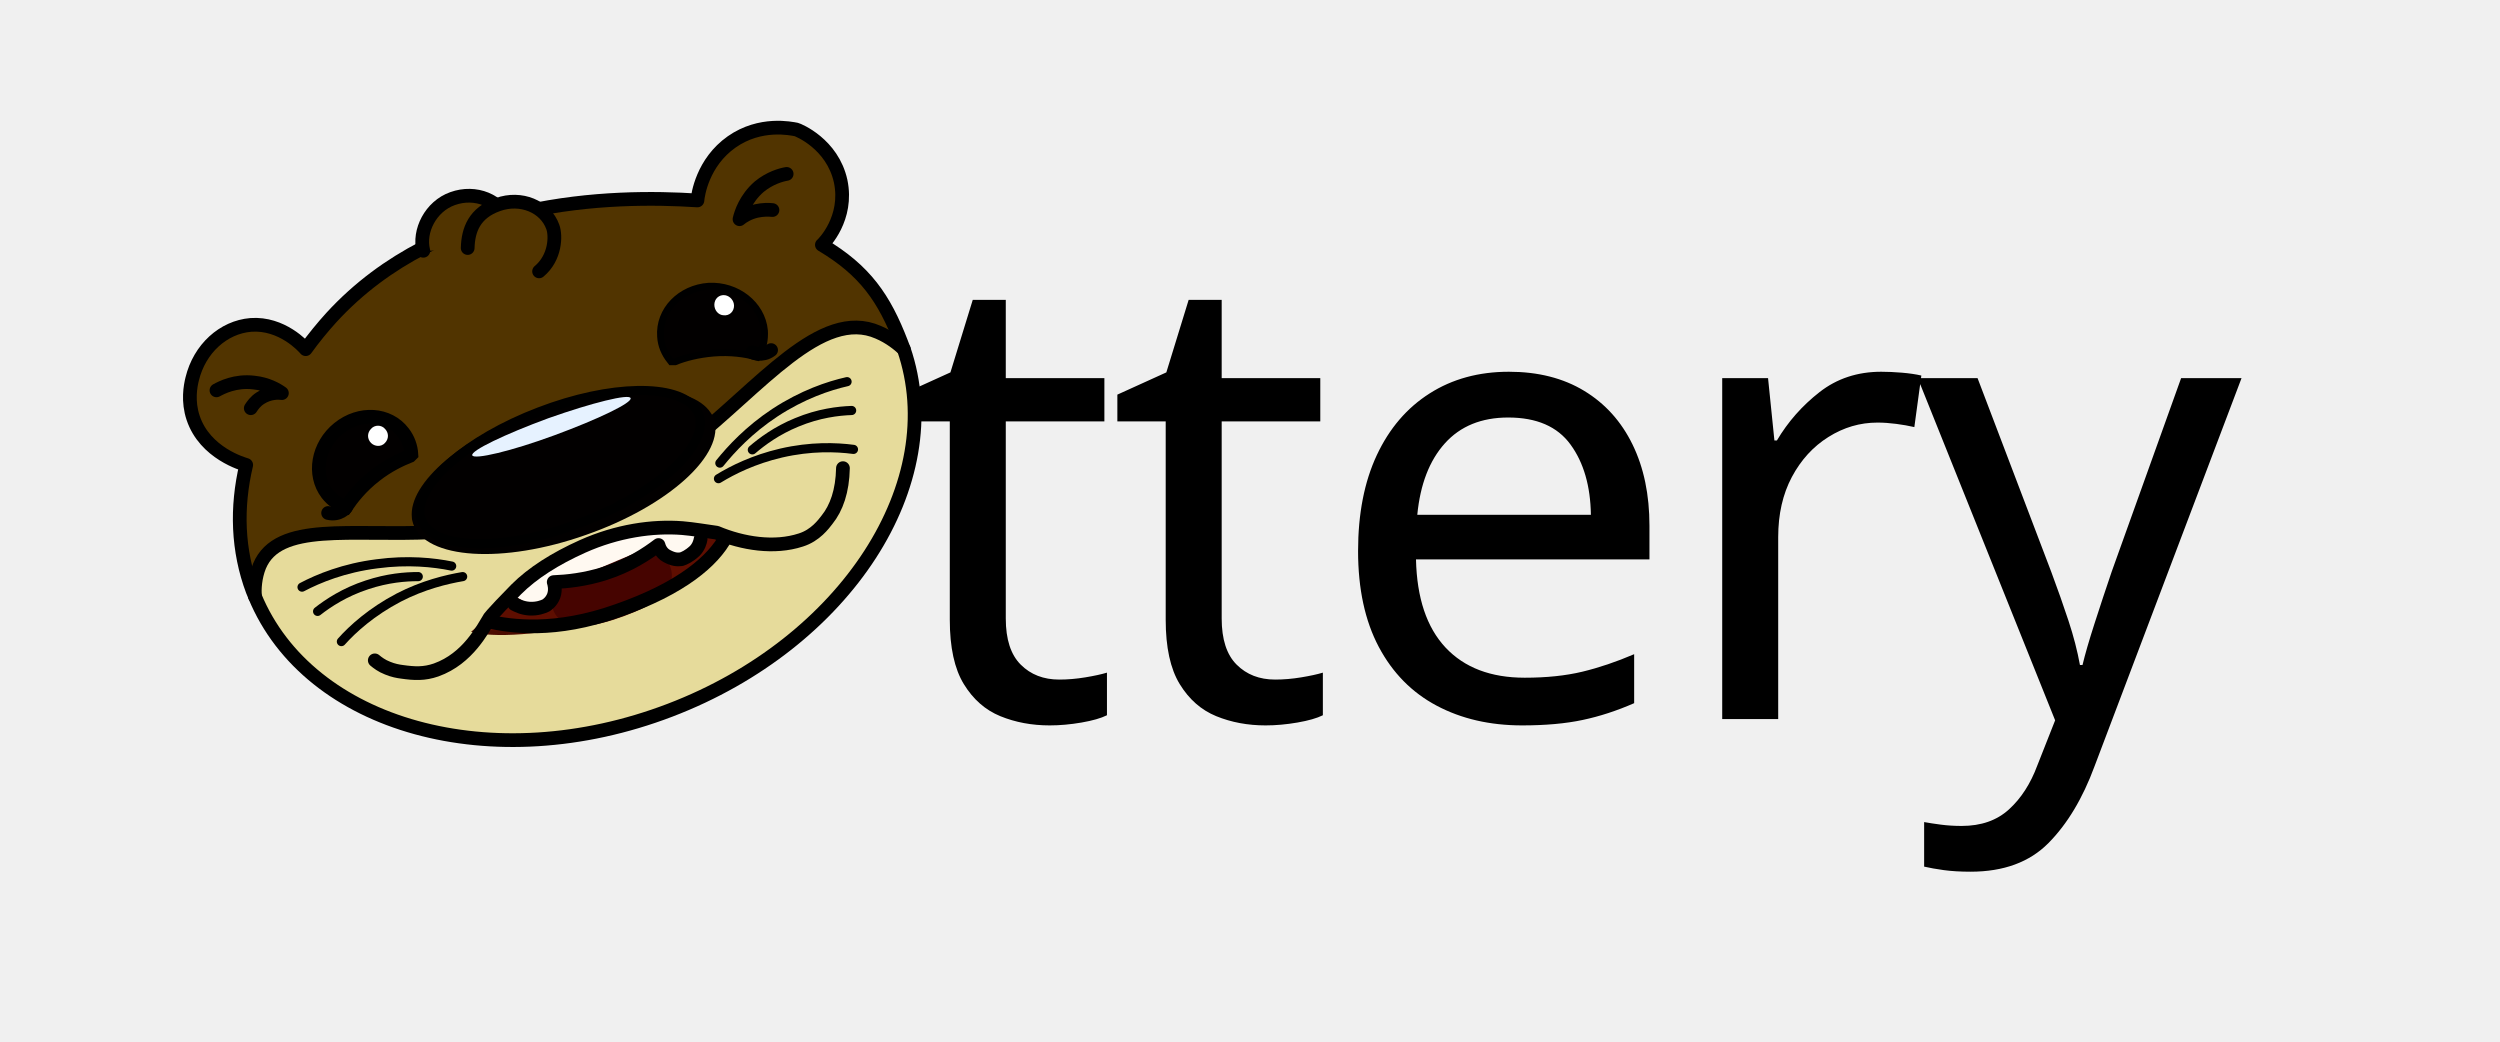
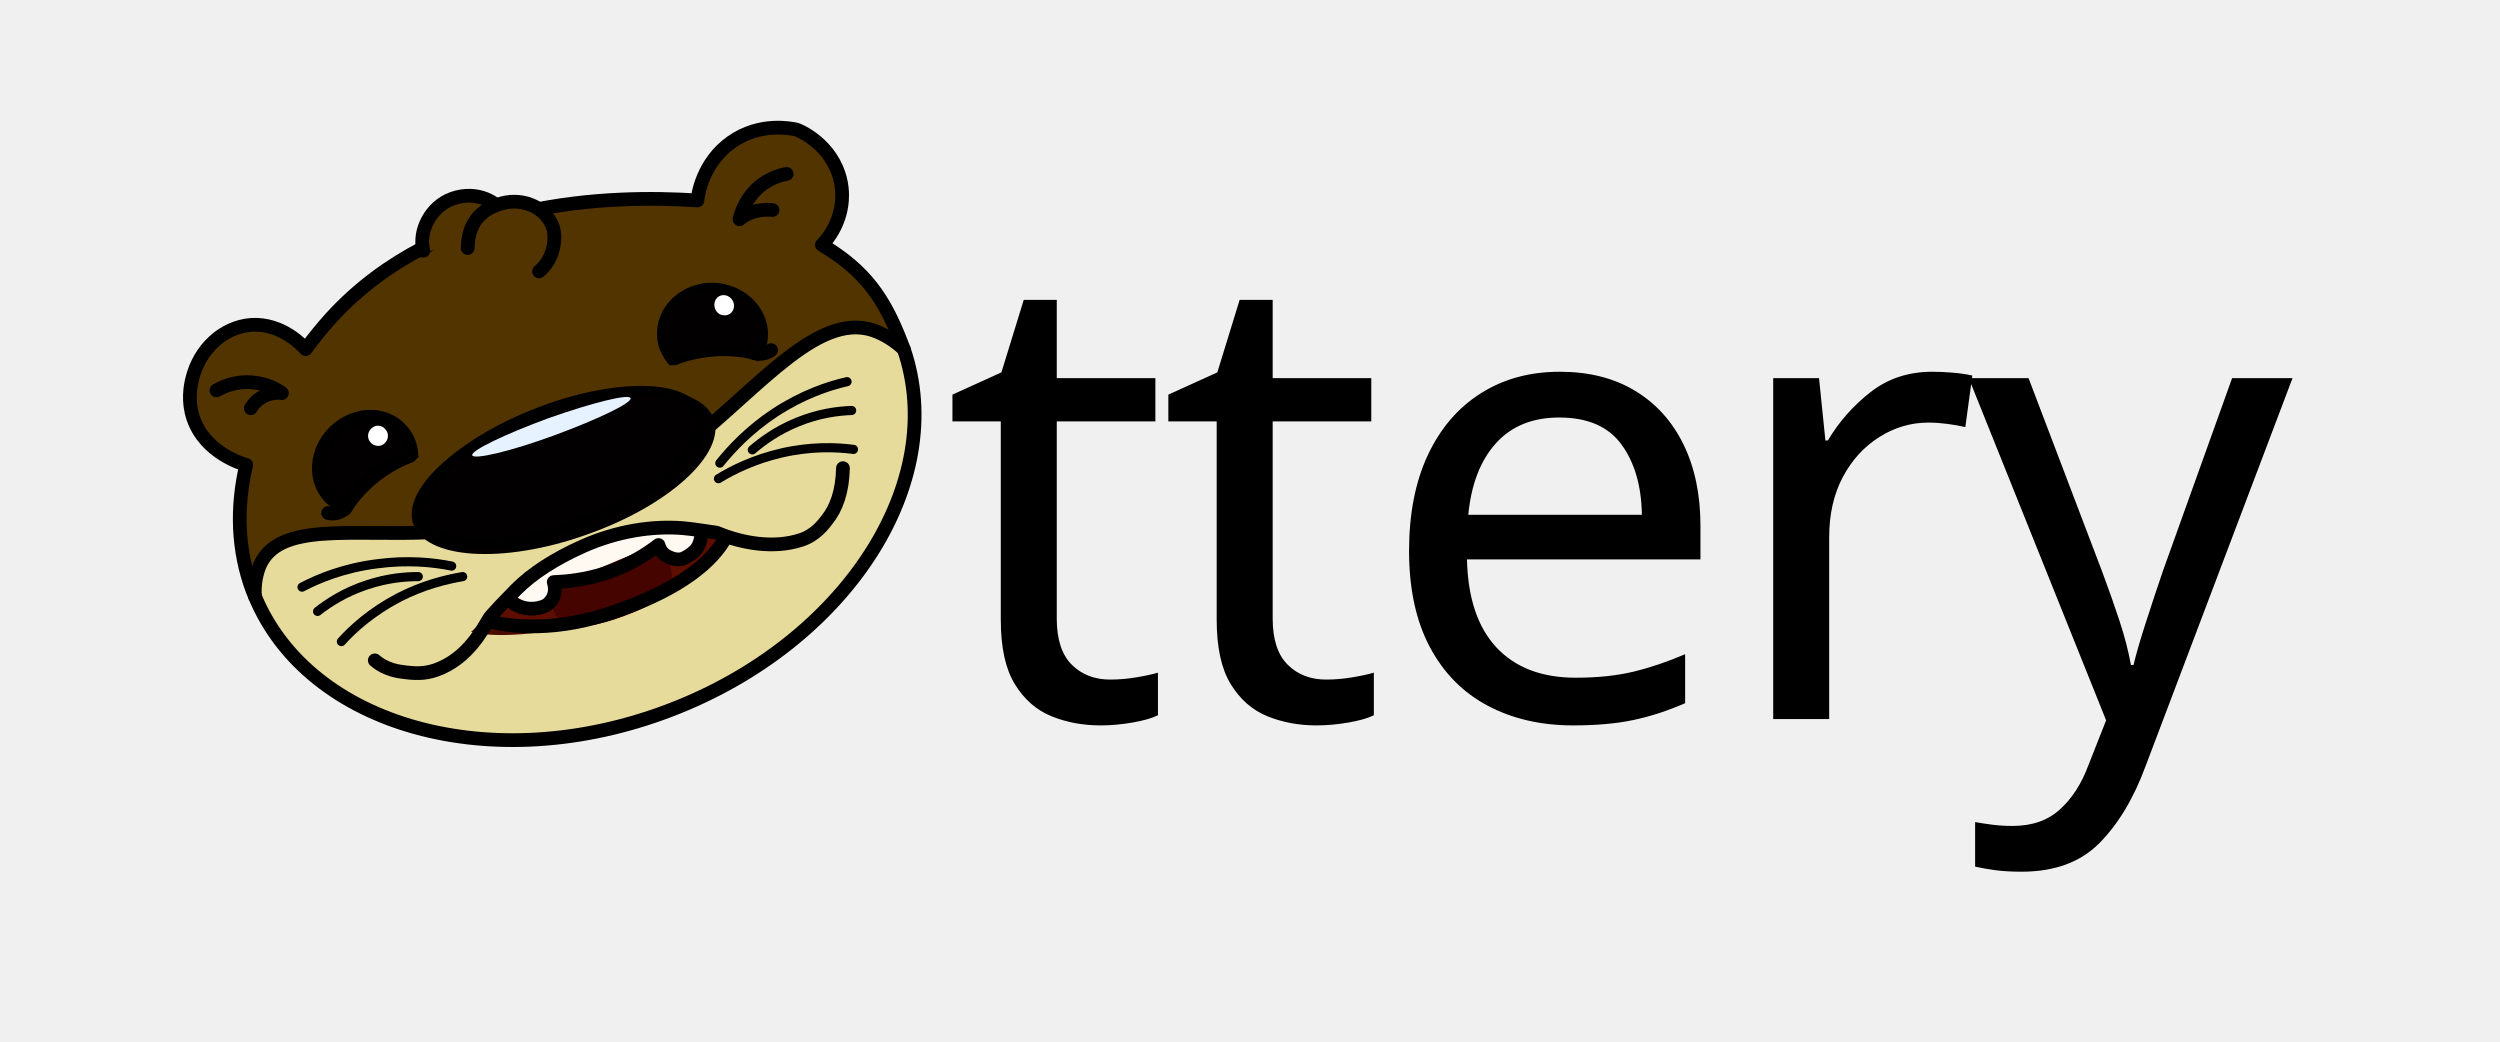
<svg xmlns="http://www.w3.org/2000/svg" version="1.1" id="Ottery-Logo" x="0px" y="0px" viewBox="0 0 546.3 227.5" style="enable-background:new 0 0 546.3 227.5;" xml:space="preserve">
  <style type="text/css">
- 	.st0{font-family:'ChalkboardSE-Regular';}
+ 	.st0{font-family:'ArialRoundedMTBold';}
	.st1{font-size:139px;}
	.st2{letter-spacing:-3;}
	.st3{display:none;}
	.st4{display:inline;}
	.st5{fill:#0085B1;}
	.st6{fill:#00A8C8;}
	.st7{fill:#005A8D;}
	.st8{fill:#E6DB9B;}
	.st9{fill:#513400;}
	.st10{fill:#FFF9F1;}
	.st11{fill:none;stroke:#000000;stroke-width:3;stroke-linecap:round;stroke-linejoin:round;stroke-miterlimit:10;}
	.st12{fill:#020000;}
	.st13{fill:none;stroke:#000000;stroke-width:2;stroke-linecap:round;stroke-linejoin:round;stroke-miterlimit:10;}
	.st14{fill:#E6F2FF;}
	.st15{fill:#5E0E00;}
	.st16{fill:none;stroke:#4B0B00;stroke-miterlimit:10;}
	.st17{fill:#460400;}
	.st18{fill:none;stroke:#460400;stroke-width:2;stroke-linecap:round;stroke-linejoin:round;stroke-miterlimit:10;}
	.st19{fill:none;stroke:#000000;stroke-width:3;stroke-miterlimit:10;}
	.st20{fill:#FFFFFF;}
	.st21{fill:none;stroke:#FFFFFF;stroke-width:2;stroke-linecap:round;stroke-linejoin:round;stroke-miterlimit:10;}
</style>
  <g id="Text-4">
-     <text transform="matrix(1 0 0 1 194.7673 157.1249)" class="st0 st1 st2">ttery</text>
+     <text transform="matrix(1 0 0 1 205.9091 157.1249)" class="st0 st1 st2">ttery</text>
  </g>
  <g id="Text-3" class="st3">
    <g class="st4">
      <path d="M634.5,73.9c1.9-2.7,0.7-6.1-2.5-7.7l-17.4-11.4c-3.3-1.6-7.6-0.7-9.5,2.1l-10.4,16.4c-4.8,3.5-7,1.4-10.2-1.3l-19.2-17.7    c-2.7-2.3-7.2-2.3-9.9,0L537.9,69c-2.6,2.2-2.6,5.8,0,8l29.2,24.6c2.3,1.9,5.5,4.8,3.8,7.1l-31.9,37c-2.4,3.1-1.4,7.2,2.3,9.2    c0.3,0.2,0.6,0.3,0.9,0.5l13.8,11.7c0.4,0.3,0.9,0.6,1.3,0.8c3.6,1.6,10.8,2.8,15.8,0c1-0.6,1.8-1.4,2.3-2.3" />
      <path d="M277.5,50.9h-65.3c-2.9,0-5.3,1.9-5.3,4.3v23.7c0,2.2,2.2,3.9,4.8,3.9l19.1-1.6c0.9,0,1.6,0.6,1.5,1.3l-7.7,64.1    c-0.2,2.8,2.6,5.1,6,5.1h27.1c3.9,0,7-2.6,6.7-5.8l-8.1-63c-0.1-1,0.9-1.8,2.1-1.8l18.5,2.4c3.2,0,5.7-2.1,5.7-4.6V55.1    C282.7,52.8,280.4,50.9,277.5,50.9z" />
      <path d="M359,50.9h-65.3c-2.9,0-5.3,1.9-5.3,4.3v23.7c0,2.2,2.2,3.9,4.8,3.9l19.1-1.6c0.9,0,1.6,0.6,1.5,1.3l-7.7,64.1    c-0.2,2.8,2.6,5.1,6,5.1h27.1c3.9,0,7-2.6,6.7-5.8l-8.1-63c-0.1-1,0.9-1.8,2.1-1.8l18.5,2.4c3.2,0,5.7-2.1,5.7-4.6V55.1    C364.2,52.8,361.9,50.9,359,50.9z" />
      <path d="M509,114.3c10.1-6.9,24.3-14.1,23.6-32.8c-0.8-20.6-21.5-29-46.7-29l-33.2,2c-2.3,0.1-4.2,2-4.3,4.3l-6.5,92    c0,2.4,2.4,4.3,5.3,4.3h30.9c2.8,0,5.1-1.8,5.1-4.1l-1.6-18l24.4,21.9c3,2.5,8,2.5,11,0l17.6-16.1c1.9-1.5,1.9-4,0-5.6L509,114.3z     M475.1,105.4c-4.9,0-5.5-4.6-5.5-10.3s-0.2-10.3,4.7-10.3c4.9,0,13.8,4.6,13.8,10.3S480,105.4,475.1,105.4z" />
      <path d="M431.1,74.5V56.4c0-2.6-2.6-4.7-5.9-4.7h-47.6c-4,0-7.2,2.6-7.2,5.8v0.1v20.7l-3.1,71.2c0,2.9,2.9,5.3,6.6,5.3h19.3h6.4    h24.7c3.6,0,9.6-0.9,9.6-5.2l-1-25.1c0-2.9-2.9-5.2-6.5-5.2l-23.2,0.8c-2,0-3.7-1.3-3.7-2.9v-6.5c0-1.9,1.9-3.4,4.2-3.4l12.2,0.8    c3.2,0,5.8-2.1,5.8-4.6V90.6c0-2.2-2.2-3.9-4.8-3.9l-14.5,0.7c-1.5,0.1-2.7-0.9-2.7-2.1v-4.9c0-1.1,1.1-2,2.5-2l23.1,0.8    C428.5,79.2,431.1,77.1,431.1,74.5z" />
    </g>
  </g>
  <g id="Text-2" class="st3">
    <g class="st4">
      <circle class="st5" cx="133.3" cy="92.7" r="89" />
      <path class="st5" d="M690.8,86.5" />
      <path class="st5" d="M699.4,179.4c-0.5,1.2-1.4,2.2-2.5,3c0,0,0,0,0,0c-2.4,1.6-5.1,2.5-8,2.7l-8.8,0.7c-2.6,0.2-5.7-0.7-8-1.7    l-2.5-1.1c-2.3-1-4.2-2.7-5.4-4.8l-8.7-15.3c-0.3-0.3-0.6-0.5-1-0.7c-4-2.7-5.2-8.2-2.5-12.4l32-49.5c1.9-3,1.5-6.9-1-9.5    l-32.3-32.9c-2.9-3-2.9-7.7-9.8-10.5l19.4-19.8c4.2-3.7,12.9-3.3,20.7-0.2L702.4,49c3.6,3.6,2.8,3.8,5.4-1.9l7.2-14.6    c2.3-5.1,10.5-6.7,14.9-6.2c3.9,0.5,9.7,5.5,13.1,7.5l18.5,14.7c3.6,2.1,4.8,6.7,2.8,10.3" />
      <path class="st5" d="M508.2,62.5v-33c0-3.4-2.7-6.1-6.1-6.1H435c-4.1,0-7.5,3.3-7.5,7.5v0.2v36.4l-3.2,92c0,3.8,3.1,6.8,6.8,6.8    h37.7h6.6h25.7c3.7,0,9.9-1.2,9.9-6.7l-1.1-32.5c0-3.7-3-6.7-6.7-6.7l-24.1,1.1c-2.1,0-3.8-1.7-3.8-3.8v-8.4c0-2.4-0.5-4.7,1-3.5    l13.1,1.2c1.5,0.1,3.1-0.1,4.4-0.8c2.7-1.4,4.4-3.6,4.4-6.2V83.3c0-2.8-2.3-5-5-5.3l-17.9,1.1l-1-10.9l25.1,1    c1.3,0.1,2.5-0.1,3.7-0.5C506.4,67.6,508.2,65.2,508.2,62.5z" />
      <path class="st5" d="M614.4,108.6c10.6-8.9,17.4-22.5,17.4-37.6c0-26.9-21.4-48.8-47.9-48.8l-55.4,2.9v141.9h49.8v-28.8l23.9,24.4    h-3.7v10.1h13.6l32.6-33.2L614.4,108.6z M569.3,94.3c-5.2,0-5.8-5.6-5.8-12.5s-0.3-12.5,4.9-12.5s14.4,5.6,14.4,12.5    S574.4,94.3,569.3,94.3z" />
      <path class="st5" d="M310.6,25.4h-75.9v45.8h23.8v97h36.9c3.4,0,6.1-2.9,5.8-6.3l-9.2-89.1l14.7,3.7c1.6,0.4,3.4,0.3,4.9-0.4    c3.7-1.7,5.7-4.3,5.7-7.4l0.9-35.6C318.3,28.9,314.8,25.4,310.6,25.4z" />
      <path class="st6" d="M754.7,57.8c2.1-3.6,0.8-8.2-2.8-10.3L726,28.1c-3.7-2.2-8.4-0.9-10.5,2.8l-10.7,21.8    c-2.5,4.4-8.5,2-12.1-1.6l-21.2-23.7c-3-3-7.9-3-10.9,0l-19.4,19.8c-2.9,3-2.9,7.7,0,10.7l32.3,32.9c2.5,2.5,6.1,6.5,4.2,9.5    l-35.2,49.5c-2.7,4.1-1.5,9.6,2.5,12.4c0.3,0.2,0.7,0.5,1,0.7l21.9,19.7c0.5,0.4,0.9,0.8,1.5,1c4,2.1,12,3.8,17.4,0.1    c1.1-0.8,2-1.9,2.5-3.1" />
      <path class="st6" d="M299.4,25.4h-72.2c-3.2,0-5.9,2.6-5.9,5.9V68c0,3,2.4,5.4,5.4,5.4l16.6-2.2c1,0,1.7,0.8,1.7,1.8l-5.2,88.2    c-0.2,3.8,2.8,7.1,6.7,7.1h32.2c4.3,0,7.7-3.6,7.4-7.9l-5.7-86.6c-0.1-1.3,1-2.5,2.3-2.5l16,3.2c3.5,0,6.4-2.8,6.4-6.4v-37    C305.1,27.9,302.5,25.4,299.4,25.4z" />
      <path class="st5" d="M408.9,25.4h-75.9v45.8h23.8v97h36.9c3.4,0,6.1-2.9,5.8-6.3l-9.2-89.1l14.7,3.7c1.6,0.4,3.4,0.3,4.9-0.4    c3.7-1.7,5.7-4.3,5.7-7.4l0.9-35.6C416.5,28.9,413.1,25.4,408.9,25.4z" />
      <path class="st6" d="M397.7,25.4h-72.2c-3.2,0-5.9,2.6-5.9,5.9V68c0,3,2.4,5.4,5.4,5.4l16.6-2.2c1,0,1.7,0.8,1.7,1.8l-5.2,88.2    c-0.2,3.8,2.8,7.1,6.7,7.1H377c4.3,0,7.7-3.6,7.4-7.9l-5.7-86.6c-0.1-1.3,1-2.5,2.3-2.5l16,3.2c3.5,0,6.4-2.8,6.4-6.4v-37    C403.4,27.9,400.8,25.4,397.7,25.4z" />
      <path class="st6" d="M601,108.6c10.6-8.9,17.4-22.5,17.4-37.6c0-26.9-21.4-48.8-47.9-48.8L515,25.1v141.9h49.8v-28.8l33.8,34.5    l32.6-33.2L601,108.6z M555.8,94.3c-5.2,0-5.8-5.6-5.8-12.5s-0.3-12.5,4.9-12.5s14.4,5.6,14.4,12.5S561,94.3,555.8,94.3z" />
      <path class="st6" d="M498.6,62.8v-33c0-3.4-2.7-6.1-6.1-6.1h-67.1c-4.1,0-7.5,3.3-7.5,7.5v0.2v36.4l-3.2,92c0,3.8,3.1,6.8,6.8,6.8    h37.7h6.6h25.7c3.7,0,9.9-1.2,9.9-6.7l-1.1-32.5c0-3.7-3-6.7-6.7-6.7l-24.1,1.1c-2.1,0-3.8-1.7-3.8-3.8v-8.4    c0-2.4,1.9-4.3,4.3-4.3l12.7,1.1c3.3,0,6-2.7,6-6V83.7c0-2.8-2.3-5-5-5l-15.1,0.9c-1.5,0.1-2.9-1.1-2.9-2.7v-6.4    c0-1.4,1.2-2.6,2.6-2.5l24,1C495.8,68.9,498.6,66.2,498.6,62.8z" />
      <circle class="st6" cx="123.6" cy="92.7" r="89" />
    </g>
  </g>
  <g id="Text-1" class="st3">
    <g class="st4">
      <path class="st7" d="M614.5,152.7c-1.3,19.7-1.9,20.3-17,22.4c-8.3,1.2-16.5,4.1-24.9,4.3c-5.9,0.1-11.9-5.3-10.4-12.1    c-0.8-39.9-2.2-79.8-3-119.7c-0.4-23.2-0.1-24.6,17.6-25.6c21.8-1.2,43.7-1.7,65.4,1c30.9,3.9,43.5,41,27.3,75.8    c-2.6,5.6-5.3,11.1-8.3,17.4c3.3,4.8,6.5,9.5,10.1,14.7c2.3,3.3,6.6,9,5.3,12.8c-0.8,2.4-2.5,5.1-4.4,7.4    c-11,13.2-18.5,16-28.7,19.5c-7.8,2.7-9.3,2.6-14.3-3.1C624.9,162.5,620.1,158.2,614.5,152.7 M615.9,74.3    c0.8,8.5,1.5,15.3,2.2,22.9C626.9,89.1,626.5,84.2,615.9,74.3" />
      <path class="st7" d="M512.8,76.6c0.5,1.9,2.3,3,4.2,2.7c5.7-0.9,11.4-1.7,17-3.4c5.7-1.7,7.5,0.5,8,7.7    c1.8,22.3,1.9,22.1-15.5,27.3c-4.1,1.2-10.4-0.2-11.4,8.8c-0.2,1.8,1.3,3.3,3.1,3.1c7.4-0.7,14.4-1.6,21.4-1.9    c10.8-0.5,12.1,1.1,13.2,15c0.8,10,1.6,20,2.5,30.6c0.4,4.4-2.8,8.4-7.1,9.1c-5.2,0.9-10.2,1.7-15.1,1.5    c-22.9-0.8-45.8-2.6-68.7-3.8c-4.4-0.2-6.7-2.2-6.7-8.3c-0.1-41.8-0.4-83.5-0.7-125.3c-0.1-8.1,1.8-12.7,8.9-13.1    c12.3-0.8,24.5-3.2,36.7-4.1c15-1.1,30.1-1.3,45.2-2.2c5.7-0.3,8.2,2.1,7.8,10c-0.5,8.7-0.5,17.5,0.1,26.1    c0.6,8.2-2.3,11.1-7.9,11.7c-8.9,0.9-17.7,2.4-26.7,2.7c-6.8,0.2-8.9,3-8.7,4.5L512.8,76.6z" />
      <path class="st7" d="M316.2,90.8c-1.2,0.2-2.1,1.3-2,2.5c1.6,25.7,2.9,50.6,4.7,75.4c0.7,10.4-1.2,12.2-8.9,10.4    c-11.8-2.7-24.8,0.4-36.8-1.4c-6.1-0.9-5.4-10.4-5.3-18.2c0.4-23.9,0.2-47.9,0.2-73.7c0-1.9-1.5-3.4-3.4-3.4h-22.1    c-1.6,0-2.9-1.1-3.2-2.7c-3.1-19.3-3.1-36.7,5.3-54.2c0.9-1.8,4.9-4.9,7.5-4.8c22.2,0.5,44.3,1.6,66.5,2.6c0.9,0,2.4,0,3.4,0    c21.2-0.8,21.2-0.9,21.8,27c0.1,7.6-0.4,15.3,0.2,22.9c0.8,9.6-3,13.1-9.3,14.3C329.2,88.5,323.6,89.5,316.2,90.8" />
      <path class="st7" d="M425.6,92c-1.2,0.2-2.1,1.3-2,2.5c1.6,25.7,2.9,50.6,4.7,75.4c0.7,10.4-1.2,12.2-8.9,10.4    c-11.8-2.7-24.8,0.4-36.8-1.4c-6.1-0.9-5.4-10.4-5.3-18.2c0.4-23.9,0.2-47.9,0.2-73.7c0-1.9-1.5-3.4-3.4-3.4h-22.1    c-1.6,0-2.9-1.1-3.2-2.7c-3.1-19.3-3.1-36.7,5.3-54.2c0.9-1.8,4.9-4.9,7.5-4.8c22.2,0.5,44.3,1.6,66.5,2.6c0.9,0,2.4,0,3.4,0    c21.2-0.8,21.2-0.9,21.8,27c0.2,7.6-0.4,15.3,0.2,22.9c0.8,9.6-3,13.1-9.3,14.3C438.6,89.7,433.1,90.7,425.6,92" />
      <path class="st7" d="M672.4,36.9c12.2-5.9,22.7-11.4,33.6-15.9c1.8-0.8,5.3,1.8,6.9,4.1c7.4,10.3,14.4,21.1,22.7,33.4    c2-8.6,3.7-16,5.3-23.3C743.8,22,745,20.6,755,24.2c7.7,2.8,15.2,6.7,22.3,11.5c2,1.4,3.8,8.3,2.9,11.2    c-11.9,38.3-23.8,76.7-36.7,114.4c-7.5,22-9.7,21.9-23.4,6.1c-5-5.8-9.7-12.1-14.9-17.7c-6.9-7.5-7.4-15.7-1.8-24.2    c5.6-8.4,4.4-15.9-0.1-24.3C695.6,87,688.3,72.4,681,57.7C678.1,51.7,675.8,45.1,672.4,36.9" />
      <path class="st7" d="M232.4,98c0,58.6-47.5,106.2-106.2,106.2C67.6,204.2,20,156.7,20,98C20,39.4,67.6-8.1,126.2-8.1    C184.9-8.1,232.4,39.4,232.4,98" />
    </g>
  </g>
  <g id="Fur">
    <path class="st8" d="M158.9,116.6c-3,0-3.7-0.8-6.4-0.9c-7.5-0.1-16-0.7-25,3.3c-7.1,3.1-12.1,8.5-16.4,12.5c-2.2,2-3.4,2.3-5.3,4   c5,1.1,16.3,2.6,29.8-2.1c14.6-5,22.2-12.4,23.4-17.1L158.9,116.6z M192.7,72c2.6,1.1,4.5,2.7,5.6,3.7c10,29.1-12.6,64.2-51.1,78.9   c-38.6,14.7-78.8,3.5-90.6-25c-0.1-1.5,0-4,1-6.6c4.1-9.8,18-10.1,35.8-11c0,0.4,0.2,0.8,0.3,1.2c2.5,6.7,18.2,7,34.9,0.6   s28.2-17,25.7-23.7c-0.2-0.4-0.4-0.8-0.7-1.2C169.4,76.6,180.2,66.5,192.7,72" />
    <path class="st9" d="M174.1,28.3c0.4,0.1,7.9,3.1,9.7,11.3c1.7,8.1-3.7,13.6-4.1,13.9C189,59.1,193.2,65.1,197,75   c0.2,0.4,0.3,0.9,0.5,1.3c-1.1-1-3-2.6-5.6-3.7c-12.4-5.5-22.4,8.7-38.1,21.1c-3.9-5.5-19.4-7.5-35.1-1.6   c-15.7,6-26,17.9-25.2,24.6c-17.8,0.9-32.6-2.9-36.7,7c-1.1,2.6-1.1,5-1,6.6c-0.2-0.4-0.3-0.8-0.5-1.2c-3.3-8.8-3.6-18.2-1.4-27.5   c-0.6-0.2-9-2.5-11.6-10.3c-1.2-3.6-0.6-6.9-0.2-8.5c1.6-6.6,6.8-11.3,12.8-11.8c6.8-0.5,11.4,4.7,12,5.3c1.8-2.5,3.7-4.8,5.6-6.9   c24-26.2,61.6-26.8,80-25.6c0.1-1.2,1.1-8.3,7.5-12.8C166.2,26.6,172.9,28,174.1,28.3" />
  </g>
  <g id="Outline">
    <path class="st10" d="M145,120.1l3.6,0.9" />
    <path class="st11" d="M55.7,130.3c-0.2-0.4-0.3-0.8-0.5-1.2c-3.3-8.8-3.6-18.2-1.4-27.5c-0.6-0.2-9-2.5-11.6-10.3   c-1.2-3.6-0.6-6.9-0.2-8.5c1.6-6.6,6.8-11.3,12.8-11.8c6.8-0.5,11.5,4.7,12,5.3c1.8-2.5,3.7-4.8,5.6-6.9c24-26.2,61.6-26.8,80-25.6   c0.1-1.2,1.1-8.3,7.5-12.8c6.3-4.4,13-2.9,14.1-2.7c0.4,0.1,7.9,3.1,9.7,11.3c1.7,8.1-3.7,13.6-4.1,13.9   C189,59.1,193.2,65.1,197,75c0.2,0.4,0.3,0.9,0.5,1.3c10,29.1-12.6,64.2-51.1,78.9C107.7,170,67.5,158.8,55.7,130.3z" />
    <path class="st11" d="M150.3,97c15.8-12.4,29.1-29.9,41.6-24.4c2.6,1.1,4.5,2.7,5.6,3.7" />
    <path class="st11" d="M55.7,130.3C55.7,130.3,55.7,130.3,55.7,130.3c-0.1-1.6,0-4.1,1-6.6c4.1-9.8,20.1-6.5,37.9-7.4" />
    <path class="st9" d="M92.5,54.8c-1.1-4.3,1.6-9.7,6.4-11.4c5-1.8,10.4,0.4,12,4.9c0.7,2,0.6,4.2-0.3,6.2" />
    <path class="st11" d="M92.5,54.8c-1.1-4.3,1.6-9.7,6.4-11.4c5-1.8,10.4,0.4,12,4.9c0.7,2,0.6,4.2-0.3,6.2" />
    <path class="st9" d="M102.2,54.2c0.1-4,1.5-7.7,6.6-9.5c5-1.8,10.4,0.4,12,4.9c0.7,1.9,0.6,6.7-3,9.7" />
  </g>
  <g id="Nose">
    <path class="st12" d="M155.3,90.2c-4.2-6.4-20-6.9-37-1c-17,6-29.1,16.3-28.3,23.9c0,0.5,0.2,1,0.3,1.4c2.7,7.7,19.6,8.8,37.7,2.4   c18.1-6.3,30.6-17.7,28-25.4C155.9,91.1,155.6,90.6,155.3,90.2" />
    <path class="st13" d="M152,89.3c0.3,0.4,0.5,0.8,0.7,1.2c2.5,6.7-9,17.3-25.7,23.7c-16.7,6.4-32.4,6.1-34.9-0.6   c-0.2-0.4-0.3-0.8-0.3-1.2c-0.8-6.7,10.3-16.4,26-22.4C133.4,84,148.1,83.8,152,89.3z" />
    <path class="st14" d="M137.8,87c0.4,1-7.1,4.6-16.6,8.1s-17.6,5.4-18,4.4c-0.4-1,7.1-4.6,16.6-8.1C129.4,88,137.5,86,137.8,87" />
  </g>
  <g id="Mouth">
    <path class="st15" d="M150.3,116.2l-4.3,2.9c-0.6-0.4-0.5-0.5-0.7-0.4l-27.9,9.9c-0.2,0.1-2.8-0.4-2.9-0.1l-10.5,9.3   c5,1.1,17,0.4,30.7-3.7c14.9-4.4,25.7-16.4,24.8-17.5L150.3,116.2z" />
    <path class="st16" d="M150.3,116.2l-4.3,2.9c-0.6-0.4-0.5-0.5-0.7-0.4l-27.9,9.9c-0.2,0.1-2.8-0.4-2.9-0.1l-10.5,9.3   c5,1.1,17,0.4,30.7-3.7c14.9-4.4,25.7-16.4,24.8-17.5L150.3,116.2z" />
    <path class="st17" d="M145,122.3c1.6,4.3-2.4,9.7-8.9,12.1c-6.5,2.4-13.2,1-14.8-3.3c-1.6-4.3,2.4-9.7,8.9-12.1   S143.4,118,145,122.3" />
    <path class="st18" d="M145.5,124.1c1.6,4.3-3,7.2-9.5,9.6c-6.5,2.4-12.6,3.4-14.2-0.8c-1.6-4.3,2.4-9.7,8.9-12.1   C137.2,118.4,143.8,119.8,145.5,124.1z" />
    <path class="st10" d="M120.7,128.5l-3,4.9l-5.3-3.2l1.3-2.2l13.7-7.3c9.3-4.1,15.9-5,25-3.6l-2.5,5.3l-7.4-3.1L120.7,128.5z" />
  </g>
  <g id="Eyes">
    <path class="st19" d="M166.3,72.3c0.1,1.8-0.2,3.5-1.1,4.9c-2.2-0.6-5.5-1.1-9.3-0.8c-3.6,0.3-6.5,1.1-8.5,1.9l-0.4,0   c-1.1-1.4-1.8-3-1.9-4.8c-0.4-5.3,4-9.8,9.8-10.2C160.7,63,165.8,67,166.3,72.3z" />
    <path class="st12" d="M74,93.6c4.6-3.7,10.9-3.3,14.1,0.9c1.1,1.4,1.7,3.1,1.8,4.8l-0.3,0.3c-2,0.8-4.8,2.1-7.6,4.3   c-3.1,2.4-5.1,5-6.4,6.9c-1.6-0.5-3-1.5-4.1-2.9C68.3,103.7,69.4,97.3,74,93.6" />
    <path class="st20" d="M83.4,94.4c0.5,0.5,0.5,1.2,0,1.7c-0.4,0.5-1.2,0.4-1.6,0c-0.5-0.5-0.5-1.2,0-1.7   C82.2,93.9,83,93.9,83.4,94.4" />
    <path class="st12" d="M166.3,72.3c0.1,1.8-0.2,3.5-1.1,4.9c-2.2-0.6-5.5-1.1-9.3-0.8c-3.6,0.3-6.5,1.1-8.5,1.9l-0.4,0   c-1.1-1.4-1.8-3-1.9-4.8c-0.4-5.3,4-9.8,9.8-10.2C160.7,63,165.8,67,166.3,72.3" />
    <path class="st21" d="M159.4,66.8c0,0.7-0.5,1.2-1.2,1.1c-0.6,0-1.1-0.6-1.1-1.3c0-0.7,0.5-1.2,1.2-1.1   C158.9,65.6,159.4,66.2,159.4,66.8z" />
    <path class="st19" d="M74,93.6c4.6-3.7,10.9-3.3,14.1,0.9c1.1,1.4,1.7,3.1,1.8,4.8l-0.3,0.3c-2,0.8-4.8,2.1-7.6,4.3   c-3.1,2.4-5.1,5-6.4,6.9c-1.6-0.5-3-1.5-4.1-2.9C68.3,103.7,69.4,97.3,74,93.6z" />
    <path class="st21" d="M83.4,94.4c0.5,0.5,0.5,1.2,0,1.7c-0.4,0.5-1.2,0.4-1.6,0c-0.5-0.5-0.5-1.2,0-1.7   C82.2,93.9,83,93.9,83.4,94.4z" />
    <path class="st11" d="M71.7,112.1c2.5,0.6,3.9-1.2,3.9-1.2" />
    <path class="st11" d="M168.5,76.5c-2,1.5-4.1,0.5-4.1,0.5" />
    <path class="st20" d="M159.4,66.8c0,0.7-0.5,1.2-1.2,1.1c-0.6,0-1.1-0.6-1.1-1.3c0-0.7,0.5-1.2,1.2-1.1   C158.9,65.6,159.4,66.2,159.4,66.8" />
  </g>
  <g id="Stroke">
    <path class="st11" d="M112.4,132c0.6,0.3,1.7,0.9,3.3,1c1.7,0.1,3-0.4,3.6-0.7c0.3-0.2,1.2-0.8,1.7-2.1c0.5-1.4,0.1-2.7,0-3   c2.8-0.1,6.8-0.5,11.2-1.9c5.3-1.7,9.2-4.3,11.7-6.2c0.1,0.4,0.5,1.7,1.8,2.4c1.5,0.8,2.3,0.8,3.2,0.7c0.6-0.2,1.6-0.6,2.9-1.8   c0.9-0.9,1.2-2,1.3-2.6" />
    <path class="st11" d="M106.7,135.8c5,1.1,14.6,2.5,28.1-2.3c14.4-5,21.1-11.1,23.8-16.1" />
    <path class="st13" d="M157.3,101.2c2.5-3.1,6.4-7.3,12-11c6.1-4,11.8-5.9,15.8-6.8" />
    <path class="st13" d="M157,104.6c3.1-1.9,7.7-4.2,13.7-5.6c6.5-1.5,12-1.3,15.8-0.8" />
    <path class="st13" d="M164.4,98.3c2.1-1.8,5.3-4.2,9.7-6c4.8-2,9.1-2.5,12-2.6" />
    <path class="st13" d="M98.7,123.7c-3.9-0.8-9.6-1.4-16.3-0.5c-7.2,0.9-12.8,3.2-16.4,5.1" />
    <path class="st13" d="M101.1,126c-3.5,0.6-8.6,1.8-14,4.6c-5.9,3.1-10,6.8-12.5,9.6" />
    <path class="st13" d="M91.4,126c-2.8,0-6.7,0.3-11.2,1.8c-4.9,1.6-8.5,4-10.8,5.8" />
    <path class="st11" d="M81.9,144.3c0.6,0.5,1.5,1.2,2.8,1.7c1.2,0.5,2.3,0.7,3.1,0.8c2.8,0.4,4.9,0.5,7.5-0.4   c7-2.5,10.2-9,11.7-11.4c-0.2,0.3-0.1-0.2,5.8-6.2c3.6-3.6,8.5-6.7,14.5-9.4c7.6-3.4,15.3-4.5,21.8-4c2.4,0.2,5.3,0.7,7.5,1   c5.7,2.4,12.6,3.5,18.4,1.6c3.2-1,5-3.5,5.7-4.4c2.1-2.6,3.4-6.3,3.5-11.3" />
    <path class="st11" d="M47.3,85.3c1.1-0.6,4.1-2.2,8.2-1.7c2.9,0.3,5,1.5,6.1,2.3c-0.7-0.1-2.7-0.2-4.7,1.1   c-1.1,0.7-1.7,1.6-2.1,2.2" />
    <path class="st11" d="M171.9,38c-1.2,0.2-3.7,0.9-6,2.8c-3,2.6-4,5.8-4.3,7.1c0.7-0.6,2-1.4,3.7-1.8c1.4-0.3,2.6-0.3,3.5-0.2" />
    <path class="st11" d="M102.2,54.2c0.1-4,1.5-7.7,6.6-9.5c5-1.8,10.4,0.4,12,4.9c0.7,1.9,0.6,6.7-3,9.7" />
  </g>
</svg>
